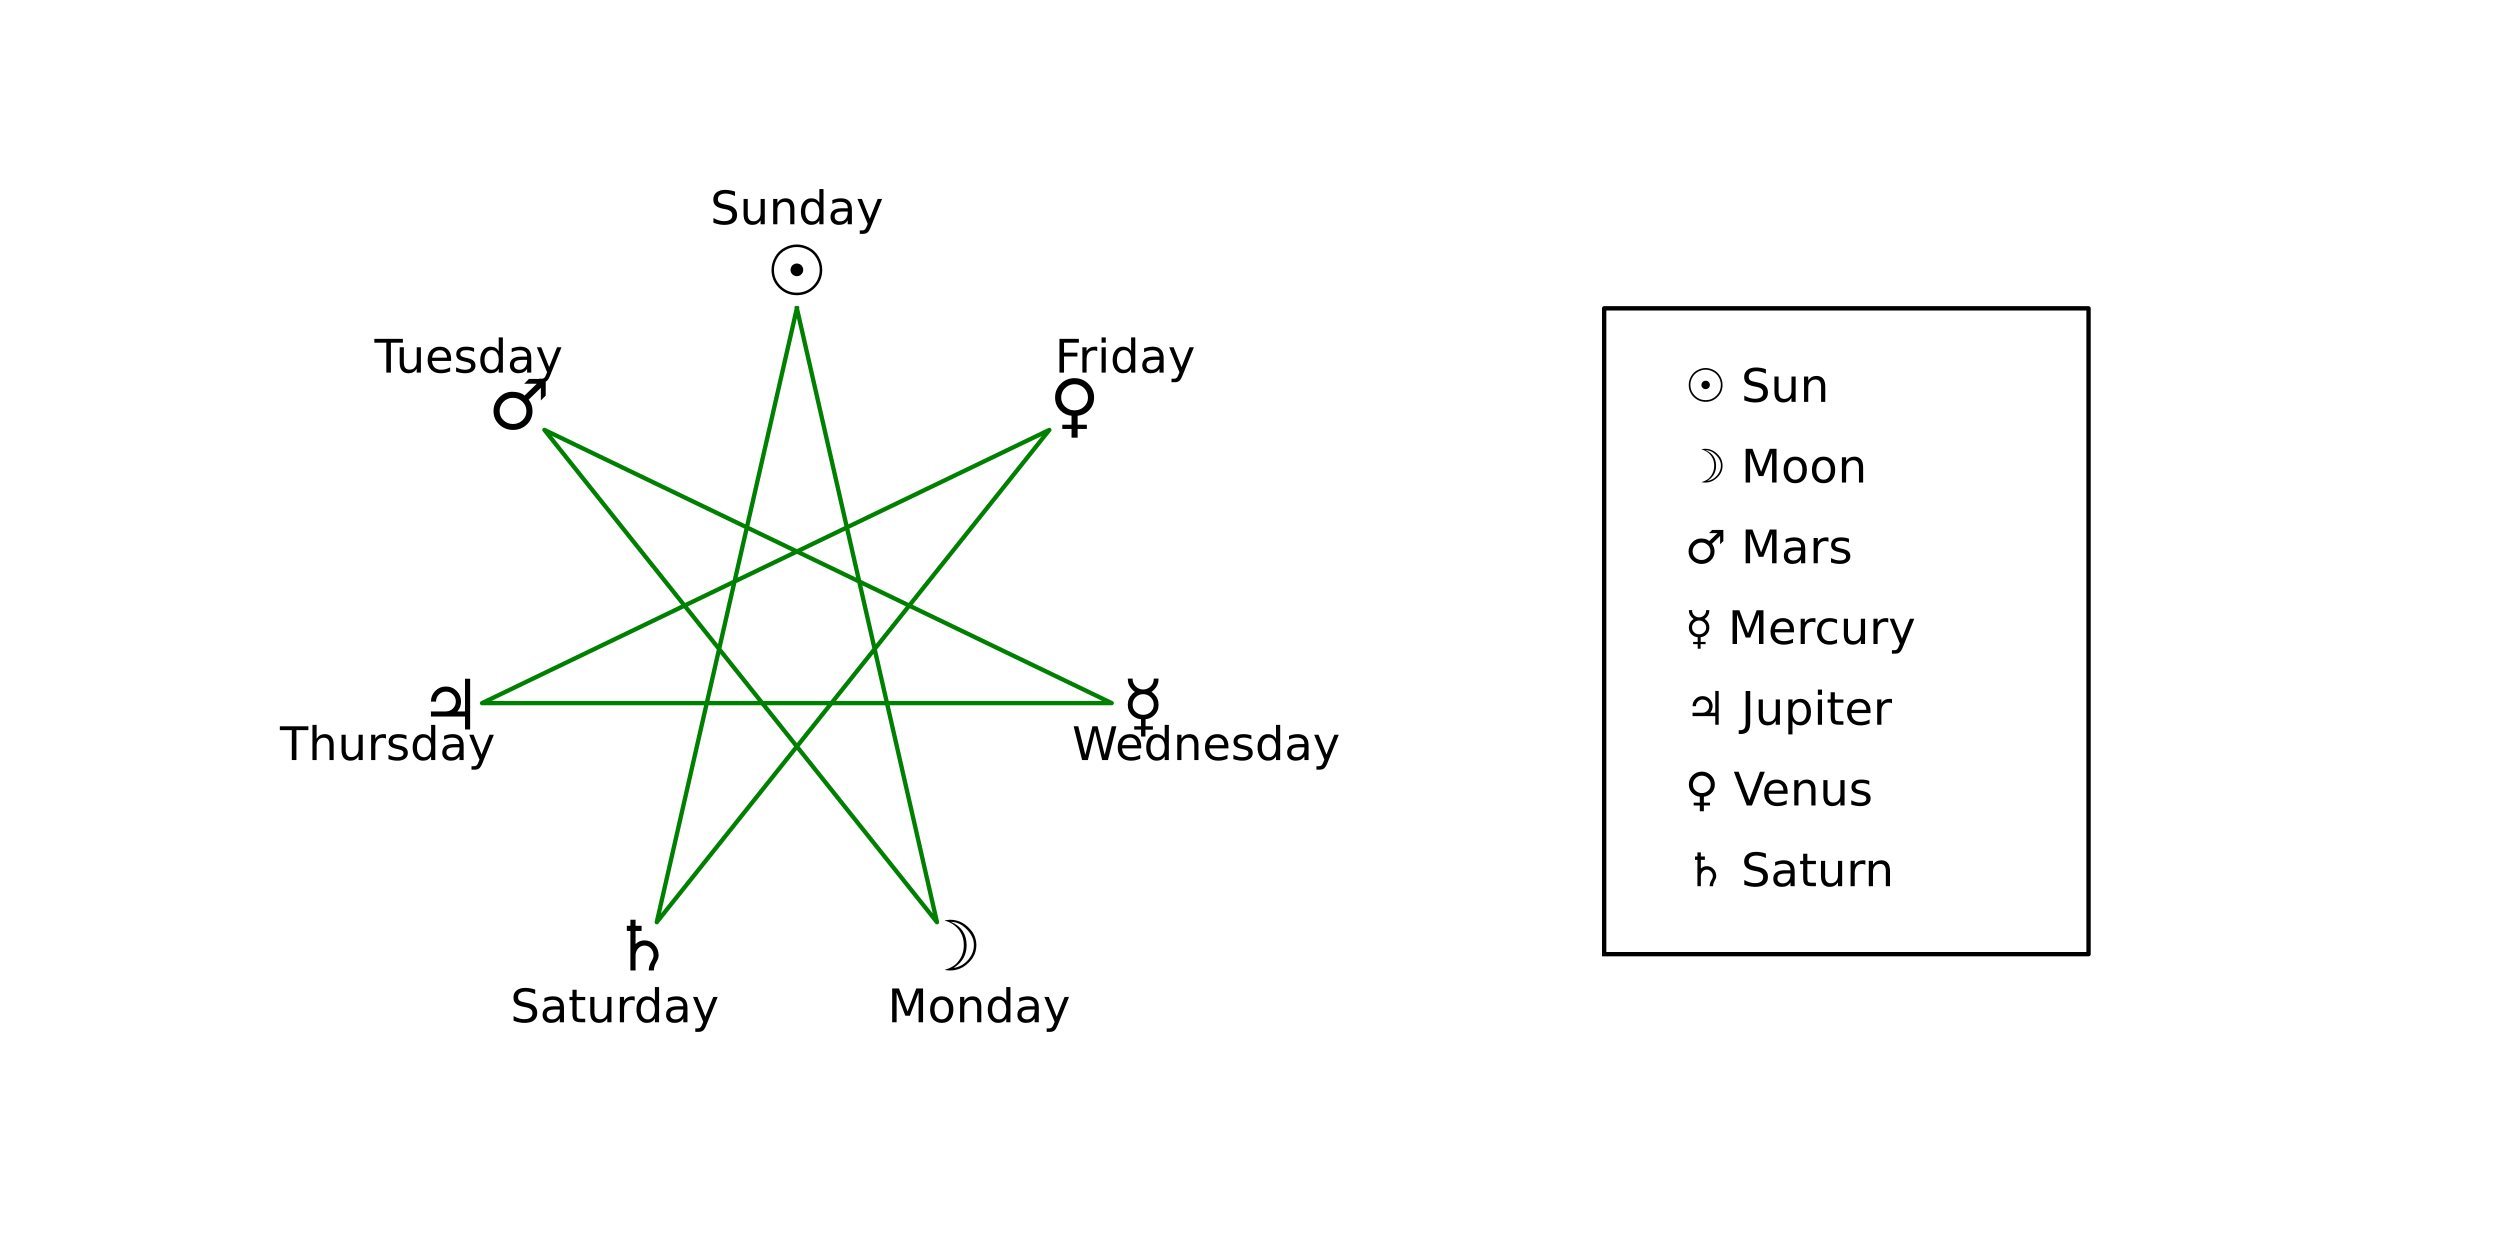
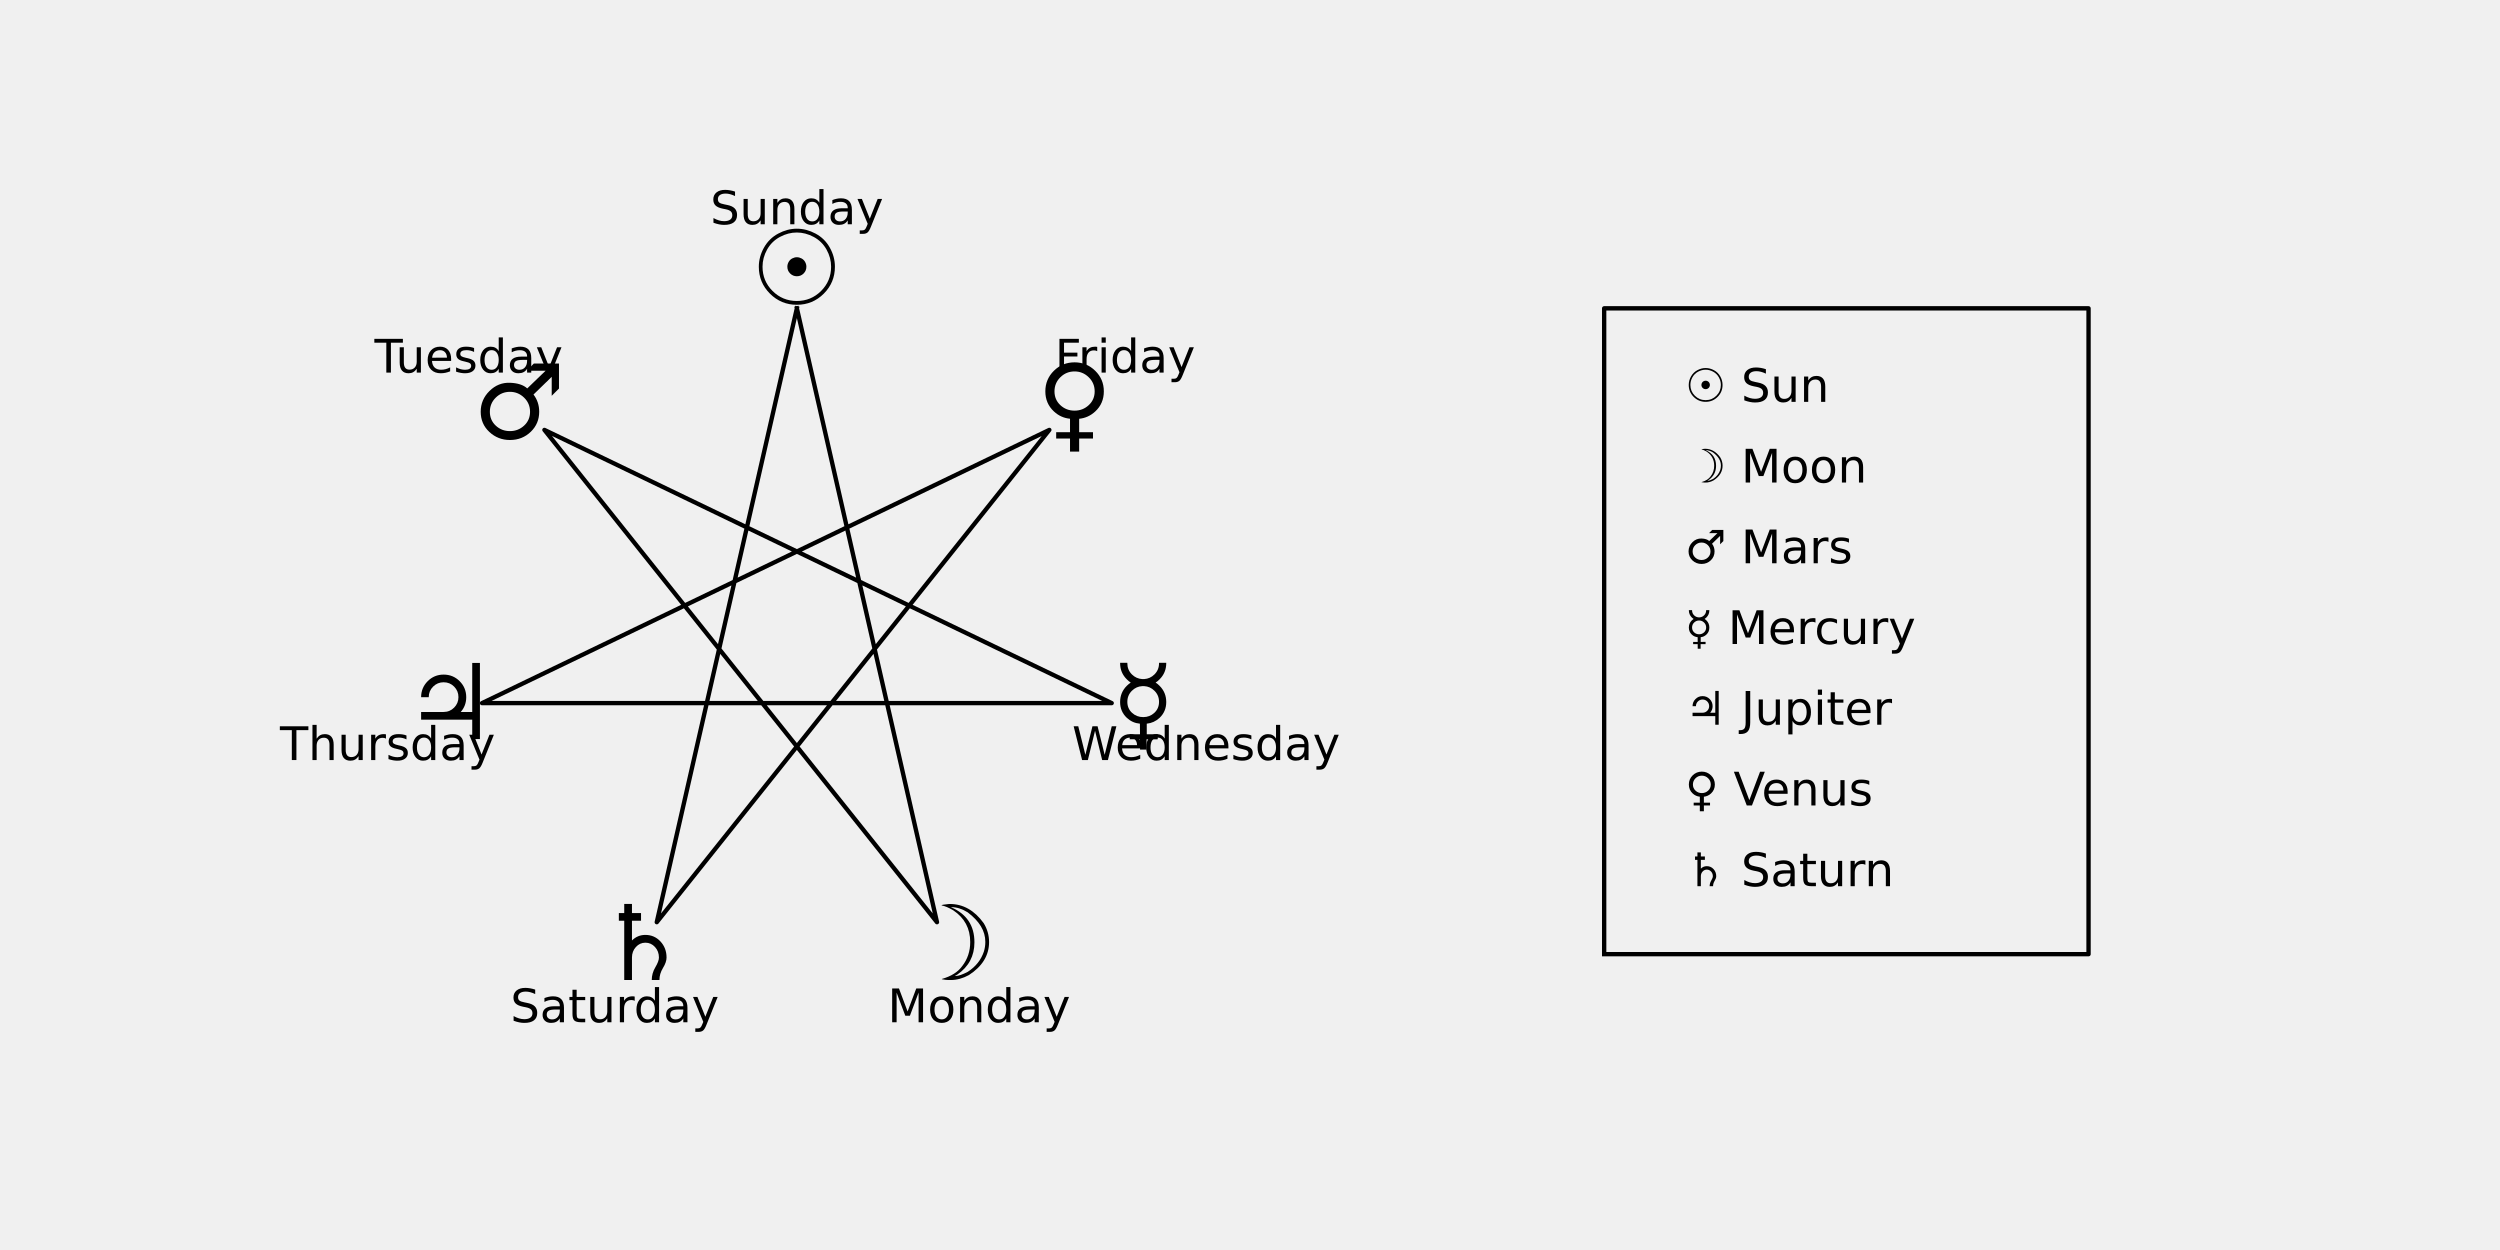
<svg xmlns="http://www.w3.org/2000/svg" xmlns:xlink="http://www.w3.org/1999/xlink" width="864pt" height="432pt" viewBox="0 0 864 432" version="1.1">
  <defs>
    <style type="text/css">*{stroke-linejoin: round; stroke-linecap: butt}</style>
  </defs>
  <g id="figure_1">
    <g id="patch_1">
-       <path d="M 0 432  L 864 432  L 864 0  L 0 0  z " style="fill: #ffffff" />
+       <path d="M 0 432  L 864 432  L 864 0  L 0 0  L 0 432  z " style="fill: none" />
    </g>
    <g id="axes_1">
      <g id="line2d_1">
-         <path d="M 275.4 106.56  L 323.821 318.708  L 188.148 148.579  L 384.202 242.993  L 166.598 242.993  L 362.652 148.579  L 226.979 318.708  L 275.4 106.56  " clip-path="url(#p9621da344b)" style="fill: none; stroke: #008000; stroke-width: 1.5; stroke-linecap: square" />
+         <path d="M 275.4 106.56  L 323.821 318.708  L 188.148 148.579  L 384.202 242.993  L 166.598 242.993  L 362.652 148.579  L 226.979 318.708  L 275.4 106.56  " clip-path="url(#p8cfa0b0d7b)" style="fill: none; stroke: #000000; stroke-width: 1.5; stroke-linecap: square" />
      </g>
      <g id="line2d_2">
-         <path d="M 554.4 329.76  L 721.8 329.76  L 721.8 106.56  L 554.4 106.56  L 554.4 329.76  " clip-path="url(#p9621da344b)" style="fill: none; stroke: #000000; stroke-width: 1.5; stroke-linecap: square" />
+         <path d="M 554.4 329.76  L 721.8 329.76  L 721.8 106.56  L 554.4 106.56  L 554.4 329.76  " clip-path="url(#p8cfa0b0d7b)" style="fill: none; stroke: #000000; stroke-width: 1.5; stroke-linecap: square" />
      </g>
      <g id="text_1">
-         <g transform="translate(264.6413 102.0225) scale(0.24 -0.24)">
+         <g transform="translate(259.2619 105.3337) scale(0.36 -0.36)">
          <defs>
            <path id="DejaVuSans-2609" d="M 5206 2338  Q 5206 1366 4522 683  Q 3838 0 2866 0  Q 1900 0 1215 683  Q 531 1366 531 2338  Q 531 2944 845 3508  Q 1159 4072 1721 4373  Q 2284 4675 2866 4675  Q 3456 4675 4018 4373  Q 4581 4072 4893 3511  Q 5206 2950 5206 2338  z M 759 2338  Q 759 1463 1375 848  Q 1991 234 2866 234  Q 3741 234 4356 848  Q 4972 1463 4972 2338  Q 4972 2891 4690 3394  Q 4409 3897 3903 4169  Q 3397 4441 2865 4441  Q 2334 4441 1828 4169  Q 1322 3897 1040 3394  Q 759 2891 759 2338  z M 3453 2338  Q 3453 2094 3283 1923  Q 3113 1753 2869 1753  Q 2628 1753 2456 1923  Q 2284 2094 2284 2338  Q 2284 2491 2362 2631  Q 2441 2772 2581 2847  Q 2722 2922 2869 2922  Q 3016 2922 3156 2847  Q 3297 2772 3375 2631  Q 3453 2491 3453 2338  z " transform="scale(0.015625)" />
          </defs>
          <use xlink:href="#DejaVuSans-2609" />
        </g>
      </g>
      <g id="text_2">
        <g transform="translate(245.465 77.495) scale(0.16 -0.16)">
          <defs>
            <path id="DejaVuSans-53" d="M 3425 4513  L 3425 3897  Q 3066 4069 2747 4153  Q 2428 4238 2131 4238  Q 1616 4238 1336 4038  Q 1056 3838 1056 3469  Q 1056 3159 1242 3001  Q 1428 2844 1947 2747  L 2328 2669  Q 3034 2534 3370 2195  Q 3706 1856 3706 1288  Q 3706 609 3251 259  Q 2797 -91 1919 -91  Q 1588 -91 1214 -16  Q 841 59 441 206  L 441 856  Q 825 641 1194 531  Q 1563 422 1919 422  Q 2459 422 2753 634  Q 3047 847 3047 1241  Q 3047 1584 2836 1778  Q 2625 1972 2144 2069  L 1759 2144  Q 1053 2284 737 2584  Q 422 2884 422 3419  Q 422 4038 858 4394  Q 1294 4750 2059 4750  Q 2388 4750 2728 4690  Q 3069 4631 3425 4513  z " transform="scale(0.015625)" />
            <path id="DejaVuSans-75" d="M 544 1381  L 544 3500  L 1119 3500  L 1119 1403  Q 1119 906 1312 657  Q 1506 409 1894 409  Q 2359 409 2629 706  Q 2900 1003 2900 1516  L 2900 3500  L 3475 3500  L 3475 0  L 2900 0  L 2900 538  Q 2691 219 2414 64  Q 2138 -91 1772 -91  Q 1169 -91 856 284  Q 544 659 544 1381  z M 1991 3584  L 1991 3584  z " transform="scale(0.015625)" />
            <path id="DejaVuSans-6e" d="M 3513 2113  L 3513 0  L 2938 0  L 2938 2094  Q 2938 2591 2744 2837  Q 2550 3084 2163 3084  Q 1697 3084 1428 2787  Q 1159 2491 1159 1978  L 1159 0  L 581 0  L 581 3500  L 1159 3500  L 1159 2956  Q 1366 3272 1645 3428  Q 1925 3584 2291 3584  Q 2894 3584 3203 3211  Q 3513 2838 3513 2113  z " transform="scale(0.015625)" />
            <path id="DejaVuSans-64" d="M 2906 2969  L 2906 4863  L 3481 4863  L 3481 0  L 2906 0  L 2906 525  Q 2725 213 2448 61  Q 2172 -91 1784 -91  Q 1150 -91 751 415  Q 353 922 353 1747  Q 353 2572 751 3078  Q 1150 3584 1784 3584  Q 2172 3584 2448 3432  Q 2725 3281 2906 2969  z M 947 1747  Q 947 1113 1208 752  Q 1469 391 1925 391  Q 2381 391 2643 752  Q 2906 1113 2906 1747  Q 2906 2381 2643 2742  Q 2381 3103 1925 3103  Q 1469 3103 1208 2742  Q 947 2381 947 1747  z " transform="scale(0.015625)" />
            <path id="DejaVuSans-61" d="M 2194 1759  Q 1497 1759 1228 1600  Q 959 1441 959 1056  Q 959 750 1161 570  Q 1363 391 1709 391  Q 2188 391 2477 730  Q 2766 1069 2766 1631  L 2766 1759  L 2194 1759  z M 3341 1997  L 3341 0  L 2766 0  L 2766 531  Q 2569 213 2275 61  Q 1981 -91 1556 -91  Q 1019 -91 701 211  Q 384 513 384 1019  Q 384 1609 779 1909  Q 1175 2209 1959 2209  L 2766 2209  L 2766 2266  Q 2766 2663 2505 2880  Q 2244 3097 1772 3097  Q 1472 3097 1187 3025  Q 903 2953 641 2809  L 641 3341  Q 956 3463 1253 3523  Q 1550 3584 1831 3584  Q 2591 3584 2966 3190  Q 3341 2797 3341 1997  z " transform="scale(0.015625)" />
            <path id="DejaVuSans-79" d="M 2059 -325  Q 1816 -950 1584 -1140  Q 1353 -1331 966 -1331  L 506 -1331  L 506 -850  L 844 -850  Q 1081 -850 1212 -737  Q 1344 -625 1503 -206  L 1606 56  L 191 3500  L 800 3500  L 1894 763  L 2988 3500  L 3597 3500  L 2059 -325  z " transform="scale(0.015625)" />
          </defs>
          <use xlink:href="#DejaVuSans-53" />
          <use xlink:href="#DejaVuSans-75" x="63.477" />
          <use xlink:href="#DejaVuSans-6e" x="126.855" />
          <use xlink:href="#DejaVuSans-64" x="190.234" />
          <use xlink:href="#DejaVuSans-61" x="253.711" />
          <use xlink:href="#DejaVuSans-79" x="314.99" />
        </g>
      </g>
      <g id="text_3">
-         <g transform="translate(317.9048 335.3854) scale(0.24 -0.24)">
+         <g transform="translate(312.5254 338.6967) scale(0.36 -0.36)">
          <defs>
            <path id="DejaVuSans-263d" d="M 2794 4672  Q 4028 4672 4878 3494  Q 5209 2953 5209 2334  Q 5209 1109 3972 306  Q 3413 0 2863 0  L 2709 0  Q 2563 0 2309 47  L 2309 66  Q 3175 313 3566 866  Q 4050 1497 4050 2334  Q 4050 3584 3006 4284  Q 2581 4534 2291 4584  L 2291 4594  Q 2291 4628 2756 4672  L 2794 4672  z M 2881 4478  L 2881 4469  Q 4309 3853 4309 2316  Q 4309 1059 3256 334  L 3122 259  L 3122 247  L 3141 247  Q 3409 247 3903 506  Q 4631 981 4888 1744  Q 4978 2034 4978 2325  L 4978 2353  Q 4978 3344 3894 4159  Q 3384 4478 2891 4478  L 2881 4478  z " transform="scale(0.015625)" />
          </defs>
          <use xlink:href="#DejaVuSans-263d" />
        </g>
      </g>
      <g id="text_4">
        <g transform="translate(306.7641 353.2876) scale(0.16 -0.16)">
          <defs>
            <path id="DejaVuSans-4d" d="M 628 4666  L 1569 4666  L 2759 1491  L 3956 4666  L 4897 4666  L 4897 0  L 4281 0  L 4281 4097  L 3078 897  L 2444 897  L 1241 4097  L 1241 0  L 628 0  L 628 4666  z " transform="scale(0.015625)" />
            <path id="DejaVuSans-6f" d="M 1959 3097  Q 1497 3097 1228 2736  Q 959 2375 959 1747  Q 959 1119 1226 758  Q 1494 397 1959 397  Q 2419 397 2687 759  Q 2956 1122 2956 1747  Q 2956 2369 2687 2733  Q 2419 3097 1959 3097  z M 1959 3584  Q 2709 3584 3137 3096  Q 3566 2609 3566 1747  Q 3566 888 3137 398  Q 2709 -91 1959 -91  Q 1206 -91 779 398  Q 353 888 353 1747  Q 353 2609 779 3096  Q 1206 3584 1959 3584  z " transform="scale(0.015625)" />
          </defs>
          <use xlink:href="#DejaVuSans-4d" />
          <use xlink:href="#DejaVuSans-6f" x="86.279" />
          <use xlink:href="#DejaVuSans-6e" x="147.461" />
          <use xlink:href="#DejaVuSans-64" x="210.84" />
          <use xlink:href="#DejaVuSans-61" x="274.316" />
          <use xlink:href="#DejaVuSans-79" x="335.596" />
        </g>
      </g>
      <g id="text_5">
-         <g transform="translate(168.6636 148.2429) scale(0.24 -0.24)">
+         <g transform="translate(163.2842 151.5541) scale(0.36 -0.36)">
          <defs>
            <path id="DejaVuSans-2642" d="M 2303 2869  Q 1791 2869 1430 2512  Q 1069 2156 1069 1643  Q 1069 1131 1430 793  Q 1791 456 2303 456  Q 2806 456 3172 793  Q 3538 1131 3538 1643  Q 3538 2156 3172 2512  Q 2806 2869 2303 2869  z M 3591 422  Q 3066 -91 2303 -91  Q 1569 -91 1037 404  Q 506 900 506 1644  Q 506 2388 1045 2920  Q 1584 3453 2303 3425  Q 3016 3400 3366 3078  L 4494 4166  L 3334 4166  L 3772 4609  L 5316 4609  L 5316 3072  L 4869 2625  L 4869 3791  L 3750 2703  Q 4100 2247 4100 1644  Q 4100 919 3591 422  z " transform="scale(0.015625)" />
          </defs>
          <use xlink:href="#DejaVuSans-2642" />
        </g>
      </g>
      <g id="text_6">
        <g transform="translate(129.4194 128.7711) scale(0.16 -0.16)">
          <defs>
            <path id="DejaVuSans-54" d="M -19 4666  L 3928 4666  L 3928 4134  L 2272 4134  L 2272 0  L 1638 0  L 1638 4134  L -19 4134  L -19 4666  z " transform="scale(0.015625)" />
            <path id="DejaVuSans-65" d="M 3597 1894  L 3597 1613  L 953 1613  Q 991 1019 1311 708  Q 1631 397 2203 397  Q 2534 397 2845 478  Q 3156 559 3463 722  L 3463 178  Q 3153 47 2828 -22  Q 2503 -91 2169 -91  Q 1331 -91 842 396  Q 353 884 353 1716  Q 353 2575 817 3079  Q 1281 3584 2069 3584  Q 2775 3584 3186 3129  Q 3597 2675 3597 1894  z M 3022 2063  Q 3016 2534 2758 2815  Q 2500 3097 2075 3097  Q 1594 3097 1305 2825  Q 1016 2553 972 2059  L 3022 2063  z " transform="scale(0.015625)" />
            <path id="DejaVuSans-73" d="M 2834 3397  L 2834 2853  Q 2591 2978 2328 3040  Q 2066 3103 1784 3103  Q 1356 3103 1142 2972  Q 928 2841 928 2578  Q 928 2378 1081 2264  Q 1234 2150 1697 2047  L 1894 2003  Q 2506 1872 2764 1633  Q 3022 1394 3022 966  Q 3022 478 2636 193  Q 2250 -91 1575 -91  Q 1294 -91 989 -36  Q 684 19 347 128  L 347 722  Q 666 556 975 473  Q 1284 391 1588 391  Q 1994 391 2212 530  Q 2431 669 2431 922  Q 2431 1156 2273 1281  Q 2116 1406 1581 1522  L 1381 1569  Q 847 1681 609 1914  Q 372 2147 372 2553  Q 372 3047 722 3315  Q 1072 3584 1716 3584  Q 2034 3584 2315 3537  Q 2597 3491 2834 3397  z " transform="scale(0.015625)" />
          </defs>
          <use xlink:href="#DejaVuSans-54" />
          <use xlink:href="#DejaVuSans-75" x="45.959" />
          <use xlink:href="#DejaVuSans-65" x="109.338" />
          <use xlink:href="#DejaVuSans-73" x="170.861" />
          <use xlink:href="#DejaVuSans-64" x="222.961" />
          <use xlink:href="#DejaVuSans-61" x="286.438" />
          <use xlink:href="#DejaVuSans-79" x="347.717" />
        </g>
      </g>
      <g id="text_7">
-         <g transform="translate(387.7172 252.0992) scale(0.24 -0.24)">
+         <g transform="translate(384.0346 255.4104) scale(0.36 -0.36)">
          <defs>
            <path id="DejaVuSans-263f" d="M 2728 3469  Q 2853 3388 2966 3275  Q 3381 2866 3381 2275  Q 3381 1688 2969 1300  Q 2631 988 2184 944  L 2184 291  L 2859 297  L 2859 -16  L 2172 -19  L 2175 -650  L 1772 -650  L 1769 -16  L 1138 -16  L 1138 291  L 1769 291  L 1763 944  Q 1303 984 963 1300  Q 547 1688 547 2275  Q 547 2866 963 3275  Q 1075 3388 1200 3469  Q 1075 3547 963 3663  Q 547 4072 547 4659  L 547 4684  L 991 4684  L 991 4653  Q 991 4247 1275 3966  Q 1541 3706 1906 3684  L 2025 3684  Q 2388 3706 2653 3966  Q 2938 4247 2938 4653  L 2938 4684  L 3381 4684  L 3381 4659  Q 3381 4072 2966 3663  Q 2853 3547 2728 3469  z M 2025 3250  L 1906 3250  Q 1541 3231 1275 2969  Q 991 2691 991 2284  Q 991 1878 1277 1612  Q 1563 1347 1969 1347  Q 2366 1347 2652 1612  Q 2938 1878 2938 2284  Q 2938 2691 2653 2969  Q 2388 3231 2025 3250  z " transform="scale(0.015625)" />
          </defs>
          <use xlink:href="#DejaVuSans-263f" />
        </g>
      </g>
      <g id="text_8">
        <g transform="translate(370.525 262.6703) scale(0.16 -0.16)">
          <defs>
            <path id="DejaVuSans-57" d="M 213 4666  L 850 4666  L 1831 722  L 2809 4666  L 3519 4666  L 4500 722  L 5478 4666  L 6119 4666  L 4947 0  L 4153 0  L 3169 4050  L 2175 0  L 1381 0  L 213 4666  z " transform="scale(0.015625)" />
          </defs>
          <use xlink:href="#DejaVuSans-57" />
          <use xlink:href="#DejaVuSans-65" x="93.002" />
          <use xlink:href="#DejaVuSans-64" x="154.525" />
          <use xlink:href="#DejaVuSans-6e" x="218.002" />
          <use xlink:href="#DejaVuSans-65" x="281.381" />
          <use xlink:href="#DejaVuSans-73" x="342.904" />
          <use xlink:href="#DejaVuSans-64" x="395.004" />
          <use xlink:href="#DejaVuSans-61" x="458.48" />
          <use xlink:href="#DejaVuSans-79" x="519.76" />
        </g>
      </g>
      <g id="text_9">
-         <g transform="translate(144.9591 252.0992) scale(0.24 -0.24)">
+         <g transform="translate(139.5797 255.4104) scale(0.36 -0.36)">
          <defs>
            <path id="DejaVuSans-2643" d="M 2441 1659  L 2441 1663  Q 2822 1663 3087 1930  Q 3353 2197 3353 2575  Q 3353 2953 3089 3220  Q 2825 3488 2441 3488  Q 2063 3488 1795 3220  Q 1528 2953 1528 2575  L 1528 2569  L 1059 2569  Q 1059 3147 1462 3553  Q 1866 3959 2441 3959  Q 3025 3959 3428 3553  Q 3831 3147 3831 2569  Q 3831 2044 3491 1659  L 4200 1659  L 4200 4675  L 4672 4675  L 4672 0  L 4200 0  L 4200 1188  L 1059 1188  L 1059 1659  L 2441 1659  z " transform="scale(0.015625)" />
          </defs>
          <use xlink:href="#DejaVuSans-2643" />
        </g>
      </g>
      <g id="text_10">
        <g transform="translate(96.75871 262.6703) scale(0.16 -0.16)">
          <defs>
            <path id="DejaVuSans-68" d="M 3513 2113  L 3513 0  L 2938 0  L 2938 2094  Q 2938 2591 2744 2837  Q 2550 3084 2163 3084  Q 1697 3084 1428 2787  Q 1159 2491 1159 1978  L 1159 0  L 581 0  L 581 4863  L 1159 4863  L 1159 2956  Q 1366 3272 1645 3428  Q 1925 3584 2291 3584  Q 2894 3584 3203 3211  Q 3513 2838 3513 2113  z " transform="scale(0.015625)" />
            <path id="DejaVuSans-72" d="M 2631 2963  Q 2534 3019 2420 3045  Q 2306 3072 2169 3072  Q 1681 3072 1420 2755  Q 1159 2438 1159 1844  L 1159 0  L 581 0  L 581 3500  L 1159 3500  L 1159 2956  Q 1341 3275 1631 3429  Q 1922 3584 2338 3584  Q 2397 3584 2469 3576  Q 2541 3569 2628 3553  L 2631 2963  z " transform="scale(0.015625)" />
          </defs>
          <use xlink:href="#DejaVuSans-54" />
          <use xlink:href="#DejaVuSans-68" x="61.084" />
          <use xlink:href="#DejaVuSans-75" x="124.463" />
          <use xlink:href="#DejaVuSans-72" x="187.842" />
          <use xlink:href="#DejaVuSans-73" x="228.955" />
          <use xlink:href="#DejaVuSans-64" x="281.055" />
          <use xlink:href="#DejaVuSans-61" x="344.531" />
          <use xlink:href="#DejaVuSans-79" x="405.811" />
        </g>
      </g>
      <g id="text_11">
-         <g transform="translate(362.5876 148.2429) scale(0.24 -0.24)">
+         <g transform="translate(358.1926 151.5541) scale(0.36 -0.36)">
          <defs>
            <path id="DejaVuSans-2640" d="M 2344 4122  Q 1831 4122 1470 3765  Q 1109 3409 1109 2897  Q 1109 2388 1470 2050  Q 1831 1713 2344 1713  Q 2847 1713 3212 2050  Q 3578 2388 3578 2897  Q 3578 3409 3212 3765  Q 2847 4122 2344 4122  z M 1075 1663  Q 547 2153 547 2897  Q 547 3644 1072 4162  Q 1597 4681 2344 4681  Q 3081 4681 3611 4162  Q 4141 3644 4141 2897  Q 4141 2150 3613 1663  Q 3188 1269 2625 1213  L 2625 388  L 3475 388  L 3475 0  L 2625 0  L 2625 -803  L 2063 -803  L 2063 0  L 1213 0  L 1213 388  L 2063 388  L 2063 1216  Q 1497 1269 1075 1663  z " transform="scale(0.015625)" />
          </defs>
          <use xlink:href="#DejaVuSans-2640" />
        </g>
      </g>
      <g id="text_12">
        <g transform="translate(364.5794 128.7711) scale(0.16 -0.16)">
          <defs>
            <path id="DejaVuSans-46" d="M 628 4666  L 3309 4666  L 3309 4134  L 1259 4134  L 1259 2759  L 3109 2759  L 3109 2228  L 1259 2228  L 1259 0  L 628 0  L 628 4666  z " transform="scale(0.015625)" />
            <path id="DejaVuSans-69" d="M 603 3500  L 1178 3500  L 1178 0  L 603 0  L 603 3500  z M 603 4863  L 1178 4863  L 1178 4134  L 603 4134  L 603 4863  z " transform="scale(0.015625)" />
          </defs>
          <use xlink:href="#DejaVuSans-46" />
          <use xlink:href="#DejaVuSans-72" x="50.27" />
          <use xlink:href="#DejaVuSans-69" x="91.383" />
          <use xlink:href="#DejaVuSans-64" x="119.166" />
          <use xlink:href="#DejaVuSans-61" x="182.643" />
          <use xlink:href="#DejaVuSans-79" x="243.922" />
        </g>
      </g>
      <g id="text_13">
-         <g transform="translate(211.3777 335.3854) scale(0.24 -0.24)">
+         <g transform="translate(205.9983 338.6967) scale(0.36 -0.36)">
          <defs>
            <path id="DejaVuSans-2644" d="M 1731 3641  L 1400 3641  L 1400 4113  L 1731 4113  L 1731 4675  L 2206 4675  L 2206 4113  L 2763 4113  L 2763 3641  L 2206 3641  L 2206 2431  Q 2553 2772 3028 2772  Q 3584 2772 3957 2369  Q 4331 1966 4331 1381  Q 4331 1100 4112 742  Q 3894 384 3894 6  L 3894 0  L 3422 0  Q 3422 413 3642 784  Q 3863 1156 3863 1381  Q 3863 1766 3620 2030  Q 3378 2294 3031 2294  Q 2688 2294 2447 2028  Q 2206 1763 2206 1381  L 2206 0  L 1731 0  L 1731 3641  z " transform="scale(0.015625)" />
          </defs>
          <use xlink:href="#DejaVuSans-2644" />
        </g>
      </g>
      <g id="text_14">
        <g transform="translate(176.3996 353.2876) scale(0.16 -0.16)">
          <defs>
            <path id="DejaVuSans-74" d="M 1172 4494  L 1172 3500  L 2356 3500  L 2356 3053  L 1172 3053  L 1172 1153  Q 1172 725 1289 603  Q 1406 481 1766 481  L 2356 481  L 2356 0  L 1766 0  Q 1100 0 847 248  Q 594 497 594 1153  L 594 3053  L 172 3053  L 172 3500  L 594 3500  L 594 4494  L 1172 4494  z " transform="scale(0.015625)" />
          </defs>
          <use xlink:href="#DejaVuSans-53" />
          <use xlink:href="#DejaVuSans-61" x="63.477" />
          <use xlink:href="#DejaVuSans-74" x="124.756" />
          <use xlink:href="#DejaVuSans-75" x="163.965" />
          <use xlink:href="#DejaVuSans-72" x="227.344" />
          <use xlink:href="#DejaVuSans-64" x="266.707" />
          <use xlink:href="#DejaVuSans-61" x="330.184" />
          <use xlink:href="#DejaVuSans-79" x="391.463" />
        </g>
      </g>
      <g id="text_15">
        <g transform="translate(582.3 138.875) scale(0.16 -0.16)">
          <defs>
            <path id="DejaVuSans-20" transform="scale(0.015625)" />
          </defs>
          <use xlink:href="#DejaVuSans-2609" />
          <use xlink:href="#DejaVuSans-20" x="89.648" />
          <use xlink:href="#DejaVuSans-53" x="121.436" />
          <use xlink:href="#DejaVuSans-75" x="184.912" />
          <use xlink:href="#DejaVuSans-6e" x="248.291" />
        </g>
      </g>
      <g id="text_16">
        <g transform="translate(582.3 166.775) scale(0.16 -0.16)">
          <use xlink:href="#DejaVuSans-263d" />
          <use xlink:href="#DejaVuSans-20" x="89.648" />
          <use xlink:href="#DejaVuSans-4d" x="121.436" />
          <use xlink:href="#DejaVuSans-6f" x="207.715" />
          <use xlink:href="#DejaVuSans-6f" x="268.896" />
          <use xlink:href="#DejaVuSans-6e" x="330.078" />
        </g>
      </g>
      <g id="text_17">
        <g transform="translate(582.3 194.675) scale(0.16 -0.16)">
          <use xlink:href="#DejaVuSans-2642" />
          <use xlink:href="#DejaVuSans-20" x="89.648" />
          <use xlink:href="#DejaVuSans-4d" x="121.436" />
          <use xlink:href="#DejaVuSans-61" x="207.715" />
          <use xlink:href="#DejaVuSans-72" x="268.994" />
          <use xlink:href="#DejaVuSans-73" x="310.107" />
        </g>
      </g>
      <g id="text_18">
        <g transform="translate(582.3 222.575) scale(0.16 -0.16)">
          <defs>
            <path id="DejaVuSans-63" d="M 3122 3366  L 3122 2828  Q 2878 2963 2633 3030  Q 2388 3097 2138 3097  Q 1578 3097 1268 2742  Q 959 2388 959 1747  Q 959 1106 1268 751  Q 1578 397 2138 397  Q 2388 397 2633 464  Q 2878 531 3122 666  L 3122 134  Q 2881 22 2623 -34  Q 2366 -91 2075 -91  Q 1284 -91 818 406  Q 353 903 353 1747  Q 353 2603 823 3093  Q 1294 3584 2113 3584  Q 2378 3584 2631 3529  Q 2884 3475 3122 3366  z " transform="scale(0.015625)" />
          </defs>
          <use xlink:href="#DejaVuSans-263f" />
          <use xlink:href="#DejaVuSans-20" x="61.377" />
          <use xlink:href="#DejaVuSans-4d" x="93.164" />
          <use xlink:href="#DejaVuSans-65" x="179.443" />
          <use xlink:href="#DejaVuSans-72" x="240.967" />
          <use xlink:href="#DejaVuSans-63" x="279.83" />
          <use xlink:href="#DejaVuSans-75" x="334.811" />
          <use xlink:href="#DejaVuSans-72" x="398.189" />
          <use xlink:href="#DejaVuSans-79" x="439.303" />
        </g>
      </g>
      <g id="text_19">
        <g transform="translate(582.3 250.475) scale(0.16 -0.16)">
          <defs>
            <path id="DejaVuSans-4a" d="M 628 4666  L 1259 4666  L 1259 325  Q 1259 -519 939 -900  Q 619 -1281 -91 -1281  L -331 -1281  L -331 -750  L -134 -750  Q 284 -750 456 -515  Q 628 -281 628 325  L 628 4666  z " transform="scale(0.015625)" />
            <path id="DejaVuSans-70" d="M 1159 525  L 1159 -1331  L 581 -1331  L 581 3500  L 1159 3500  L 1159 2969  Q 1341 3281 1617 3432  Q 1894 3584 2278 3584  Q 2916 3584 3314 3078  Q 3713 2572 3713 1747  Q 3713 922 3314 415  Q 2916 -91 2278 -91  Q 1894 -91 1617 61  Q 1341 213 1159 525  z M 3116 1747  Q 3116 2381 2855 2742  Q 2594 3103 2138 3103  Q 1681 3103 1420 2742  Q 1159 2381 1159 1747  Q 1159 1113 1420 752  Q 1681 391 2138 391  Q 2594 391 2855 752  Q 3116 1113 3116 1747  z " transform="scale(0.015625)" />
          </defs>
          <use xlink:href="#DejaVuSans-2643" />
          <use xlink:href="#DejaVuSans-20" x="89.648" />
          <use xlink:href="#DejaVuSans-4a" x="121.436" />
          <use xlink:href="#DejaVuSans-75" x="150.928" />
          <use xlink:href="#DejaVuSans-70" x="214.307" />
          <use xlink:href="#DejaVuSans-69" x="277.783" />
          <use xlink:href="#DejaVuSans-74" x="305.566" />
          <use xlink:href="#DejaVuSans-65" x="344.775" />
          <use xlink:href="#DejaVuSans-72" x="406.299" />
        </g>
      </g>
      <g id="text_20">
        <g transform="translate(582.3 278.375) scale(0.16 -0.16)">
          <defs>
            <path id="DejaVuSans-56" d="M 1831 0  L 50 4666  L 709 4666  L 2188 738  L 3669 4666  L 4325 4666  L 2547 0  L 1831 0  z " transform="scale(0.015625)" />
          </defs>
          <use xlink:href="#DejaVuSans-2640" />
          <use xlink:href="#DejaVuSans-20" x="73.242" />
          <use xlink:href="#DejaVuSans-56" x="105.029" />
          <use xlink:href="#DejaVuSans-65" x="165.688" />
          <use xlink:href="#DejaVuSans-6e" x="227.211" />
          <use xlink:href="#DejaVuSans-75" x="290.59" />
          <use xlink:href="#DejaVuSans-73" x="353.969" />
        </g>
      </g>
      <g id="text_21">
        <g transform="translate(582.3 306.275) scale(0.16 -0.16)">
          <use xlink:href="#DejaVuSans-2644" />
          <use xlink:href="#DejaVuSans-20" x="89.648" />
          <use xlink:href="#DejaVuSans-53" x="121.436" />
          <use xlink:href="#DejaVuSans-61" x="184.912" />
          <use xlink:href="#DejaVuSans-74" x="246.191" />
          <use xlink:href="#DejaVuSans-75" x="285.4" />
          <use xlink:href="#DejaVuSans-72" x="348.779" />
          <use xlink:href="#DejaVuSans-6e" x="388.143" />
        </g>
      </g>
    </g>
  </g>
  <defs>
-     <clipPath id="p9621da344b">
+     <clipPath id="p8cfa0b0d7b">
      <rect x="108" y="95.4" width="669.6" height="245.52" />
    </clipPath>
  </defs>
</svg>
